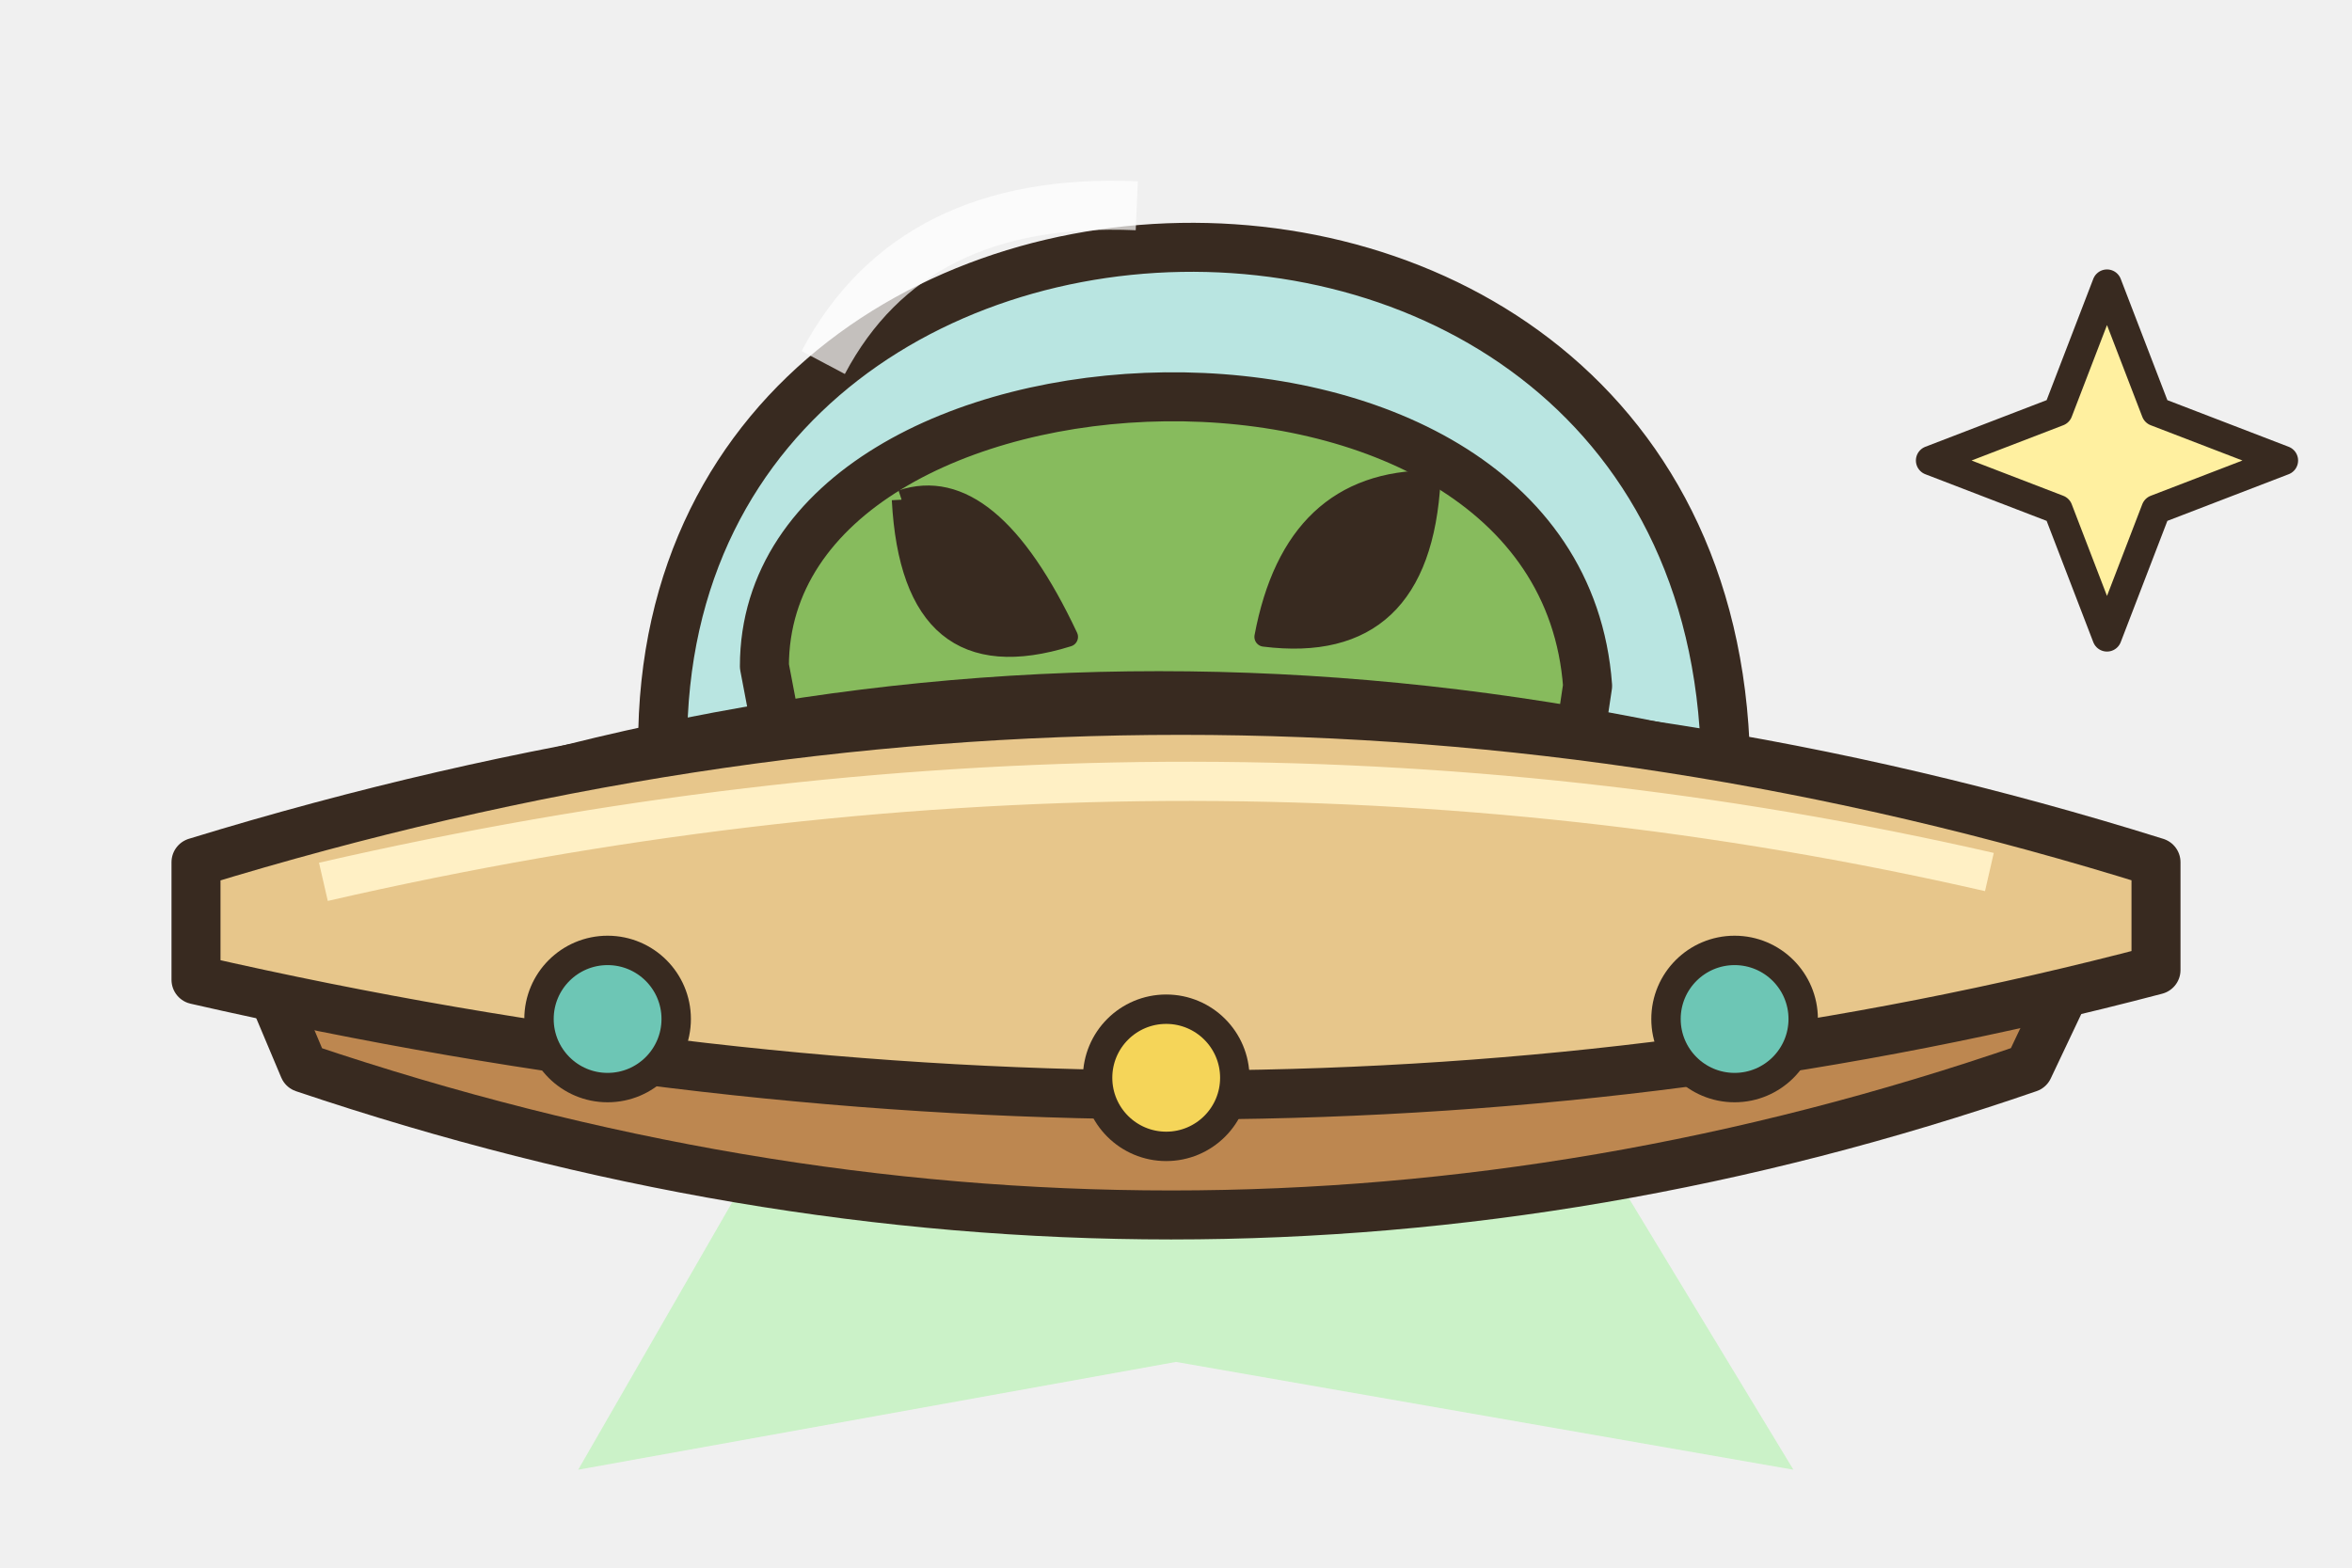
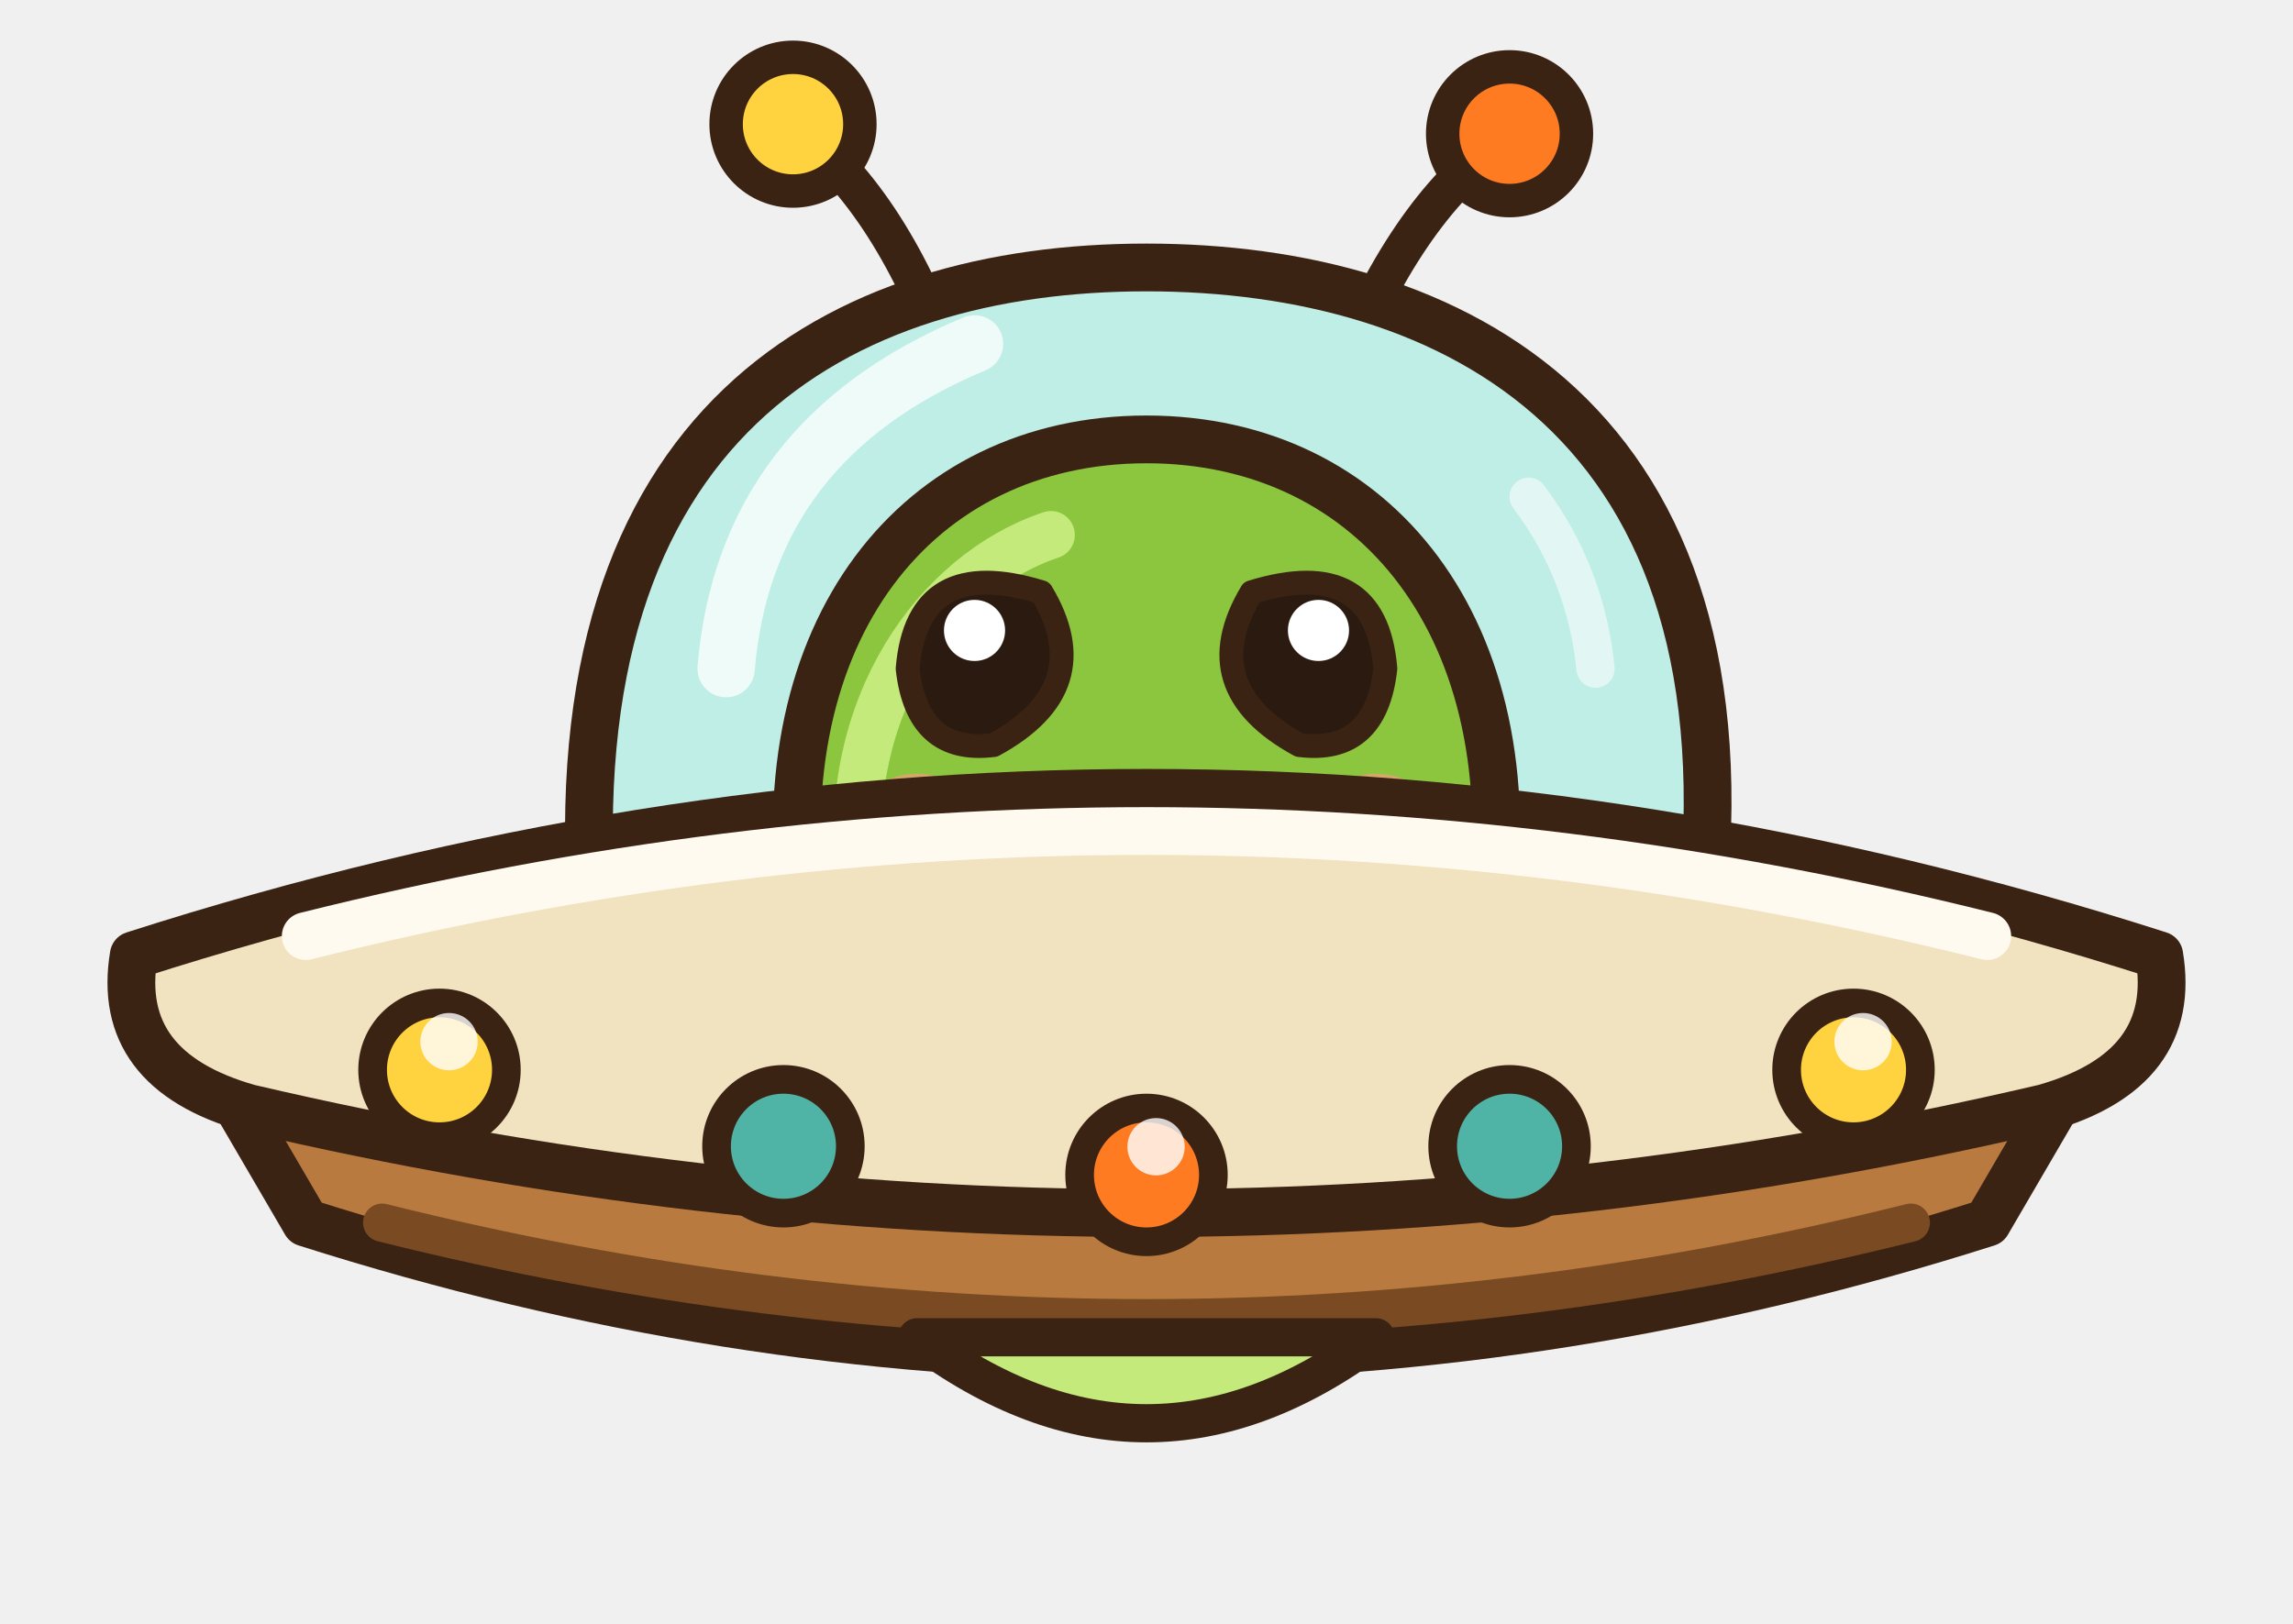
- <svg xmlns="http://www.w3.org/2000/svg" width="240" height="160" viewBox="0 0 240 160">
-   <g stroke="#382a20" stroke-width="5" stroke-linejoin="round">
-     <path d="M78 117L59 150 120 139 183 150 163 117" fill="#b7f3b2" opacity=".65" stroke="none" />
-     <path d="M68 83C60 8 180 4 176 83Z" fill="#b9e5e1" />
-     <path d="M78 68C78 33 159 29 162 70L159 90 82 89Z" fill="#87bb5d" />
-     <path d="M92 51Q101 48 109 65Q93 70 92 51M146 49Q132 49 129 65Q145 67 146 49" fill="#382a20" stroke-width="2" />
-     <path d="M113 77Q121 82 129 75" fill="none" stroke-width="3" />
-     <path d="M84 37Q93 20 116 21" fill="none" stroke="white" opacity=".7" />
-     <path d="M23 90Q117 52 216 90L207 109Q120 139 31 109Z" fill="#bd8750" />
-     <path d="M20 88Q121 57 220 88L220 99Q125 124 20 100Z" fill="#e7c68b" />
-     <path d="M33 90Q120 70 203 89" fill="none" stroke="#fff0c5" stroke-width="4" />
-     <circle cx="62" cy="104" r="7" fill="#6dc6b5" stroke-width="3" />
-     <circle cx="119" cy="110" r="7" fill="#f5d559" stroke-width="3" />
-     <circle cx="177" cy="104" r="7" fill="#6dc6b5" stroke-width="3" />
-     <path d="M210 42L215 29 220 42 233 47 220 52 215 65 210 52 197 47Z" fill="#fff0a0" stroke-width="3" />
+ <svg xmlns="http://www.w3.org/2000/svg" width="240" height="170" viewBox="0 0 240 170">
+   <g stroke="#3b2314" stroke-width="5" stroke-linejoin="round" stroke-linecap="round">
+     <path d="M100 40Q94 22 84 14M140 40Q147 22 157 15" fill="none" stroke-width="4" />
+     <circle cx="83" cy="13" r="7" fill="#ffd23f" stroke-width="3.5" />
+     <circle cx="158" cy="14" r="7" fill="#ff7b22" stroke-width="3.5" />
+     <path d="M62 96C58 44 88 28 120 28S184 44 178 96Z" fill="#bfeee6" />
+     <path d="M84 96C80 66 96 46 120 46S160 66 156 96Z" fill="#8cc63f" />
+     <path d="M90 92C88 74 98 60 110 56" fill="none" stroke="#c3ea7a" stroke-width="5" />
+     <path d="M95 70Q96 58 109 62Q115 72 104 78Q96 79 95 70Z" fill="#2a1a10" stroke-width="2.5" />
+     <path d="M145 70Q144 58 131 62Q125 72 136 78Q144 79 145 70Z" fill="#2a1a10" stroke-width="2.5" />
+     <circle cx="102" cy="66" r="3.2" fill="#fff" stroke="none" />
+     <circle cx="138" cy="66" r="3.2" fill="#fff" stroke="none" />
+     <path d="M110 84Q120 92 130 84" fill="none" stroke-width="3.5" />
+     <ellipse cx="96" cy="84" rx="5" ry="3" fill="#f39a7a" stroke="none" opacity=".7" />
+     <ellipse cx="144" cy="84" rx="5" ry="3" fill="#f39a7a" stroke="none" opacity=".7" />
+     <path d="M76 70Q78 46 102 36" fill="none" stroke="#ffffff" stroke-width="6" opacity=".75" />
+     <path d="M160 52Q166 60 167 70" fill="none" stroke="#ffffff" stroke-width="4" opacity=".55" />
+     <path d="M18 104Q120 74 222 104L208 128Q120 156 32 128Z" fill="#b97a3f" />
+     <path d="M40 128Q120 148 200 128" fill="none" stroke="#7a4a22" stroke-width="4" />
+     <path d="M14 100Q120 66 226 100Q228 112 214 116Q120 138 26 116Q12 112 14 100Z" fill="#f1e2c0" />
+     <path d="M32 98Q120 76 208 98" fill="none" stroke="#fffaf0" stroke-width="5" />
+     <circle cx="46" cy="112" r="7" fill="#ffd23f" stroke-width="3" />
+     <circle cx="82" cy="120" r="7" fill="#4fb3a6" stroke-width="3" />
+     <circle cx="120" cy="123" r="7" fill="#ff7b22" stroke-width="3" />
+     <circle cx="158" cy="120" r="7" fill="#4fb3a6" stroke-width="3" />
+     <circle cx="194" cy="112" r="7" fill="#ffd23f" stroke-width="3" />
+     <path d="M96 140Q120 158 144 140Z" fill="#c3ea7a" stroke-width="4" />
  </g>
+   <path d="M44 109a3 3 0 1 1 0 .1M118 120a3 3 0 1 1 0 .1M192 109a3 3 0 1 1 0 .1" fill="#fff" opacity=".8" />
</svg>
